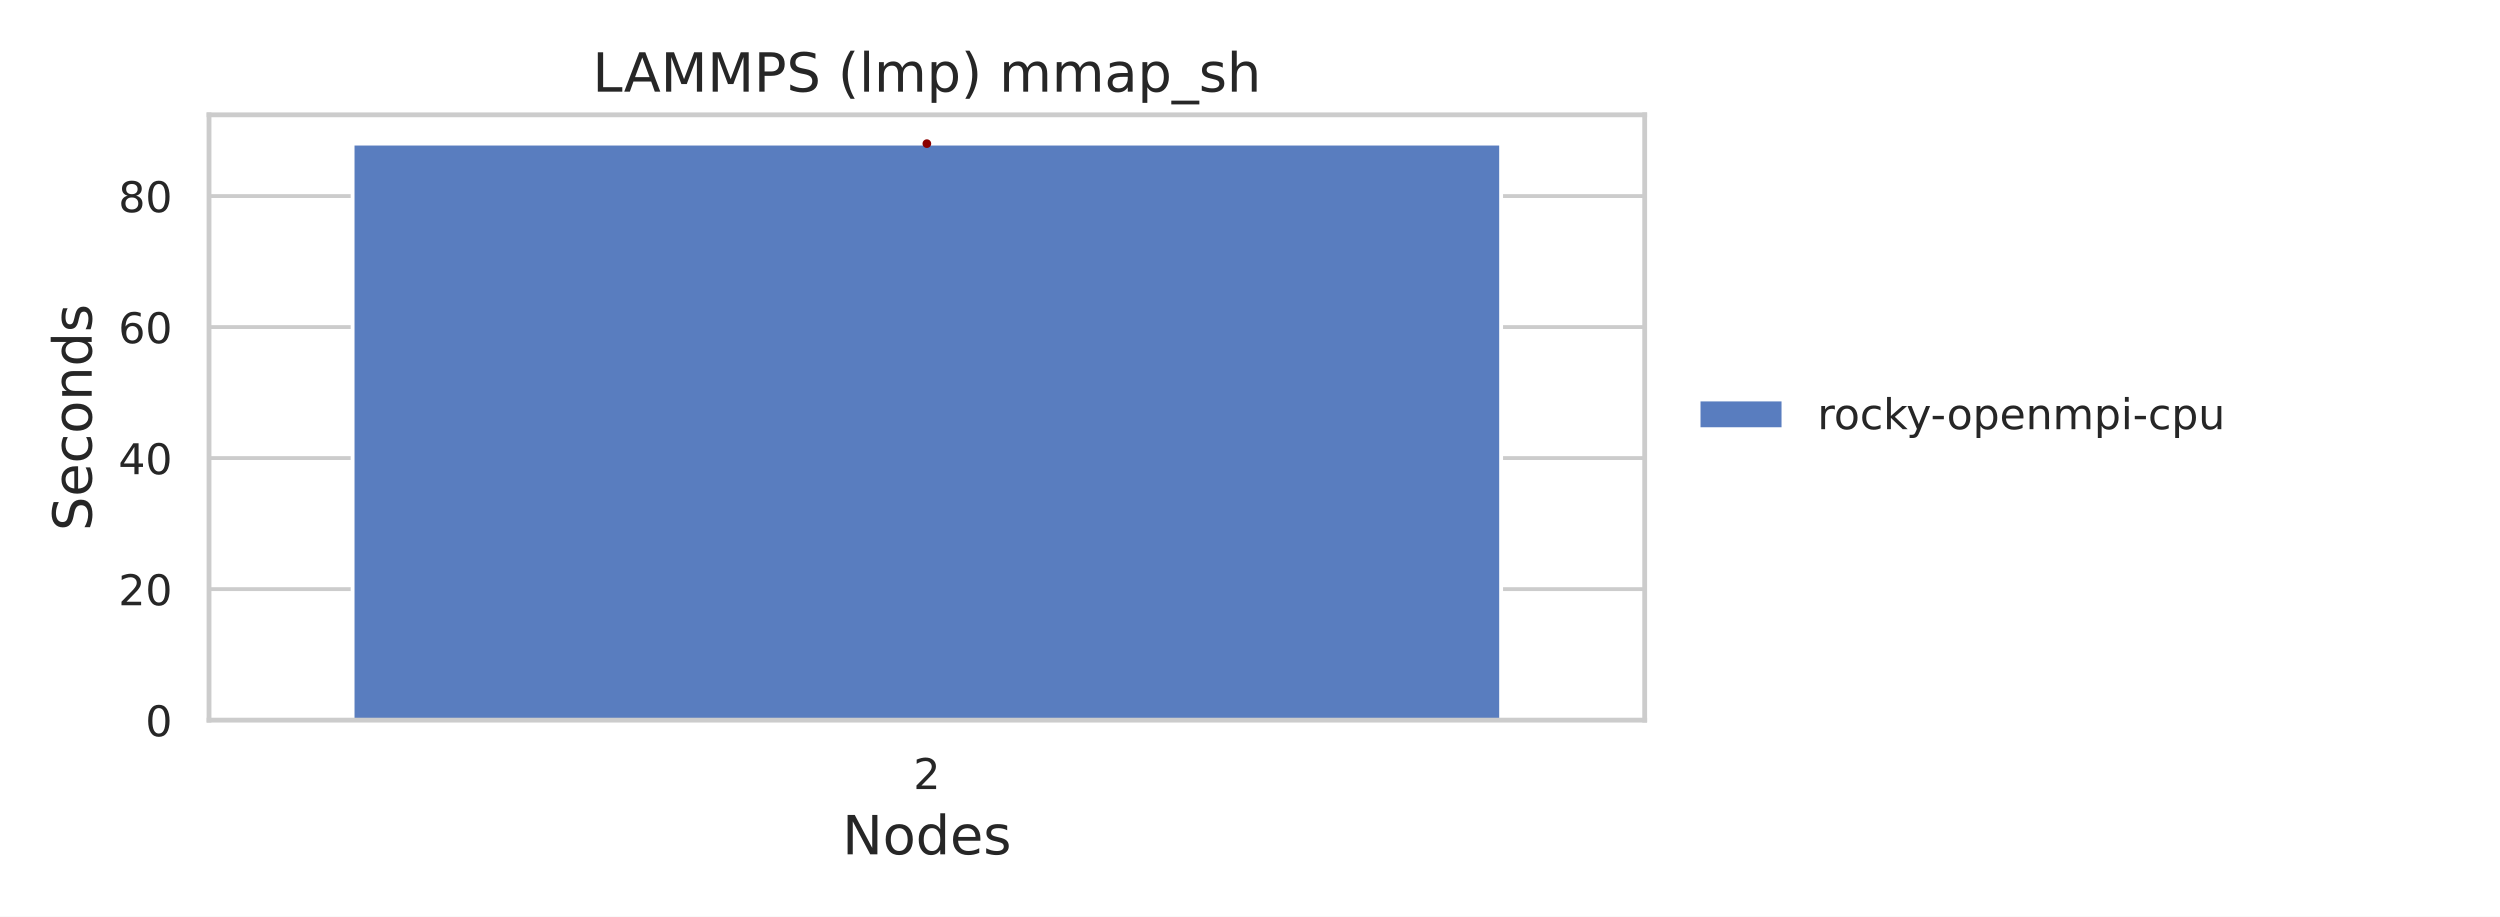
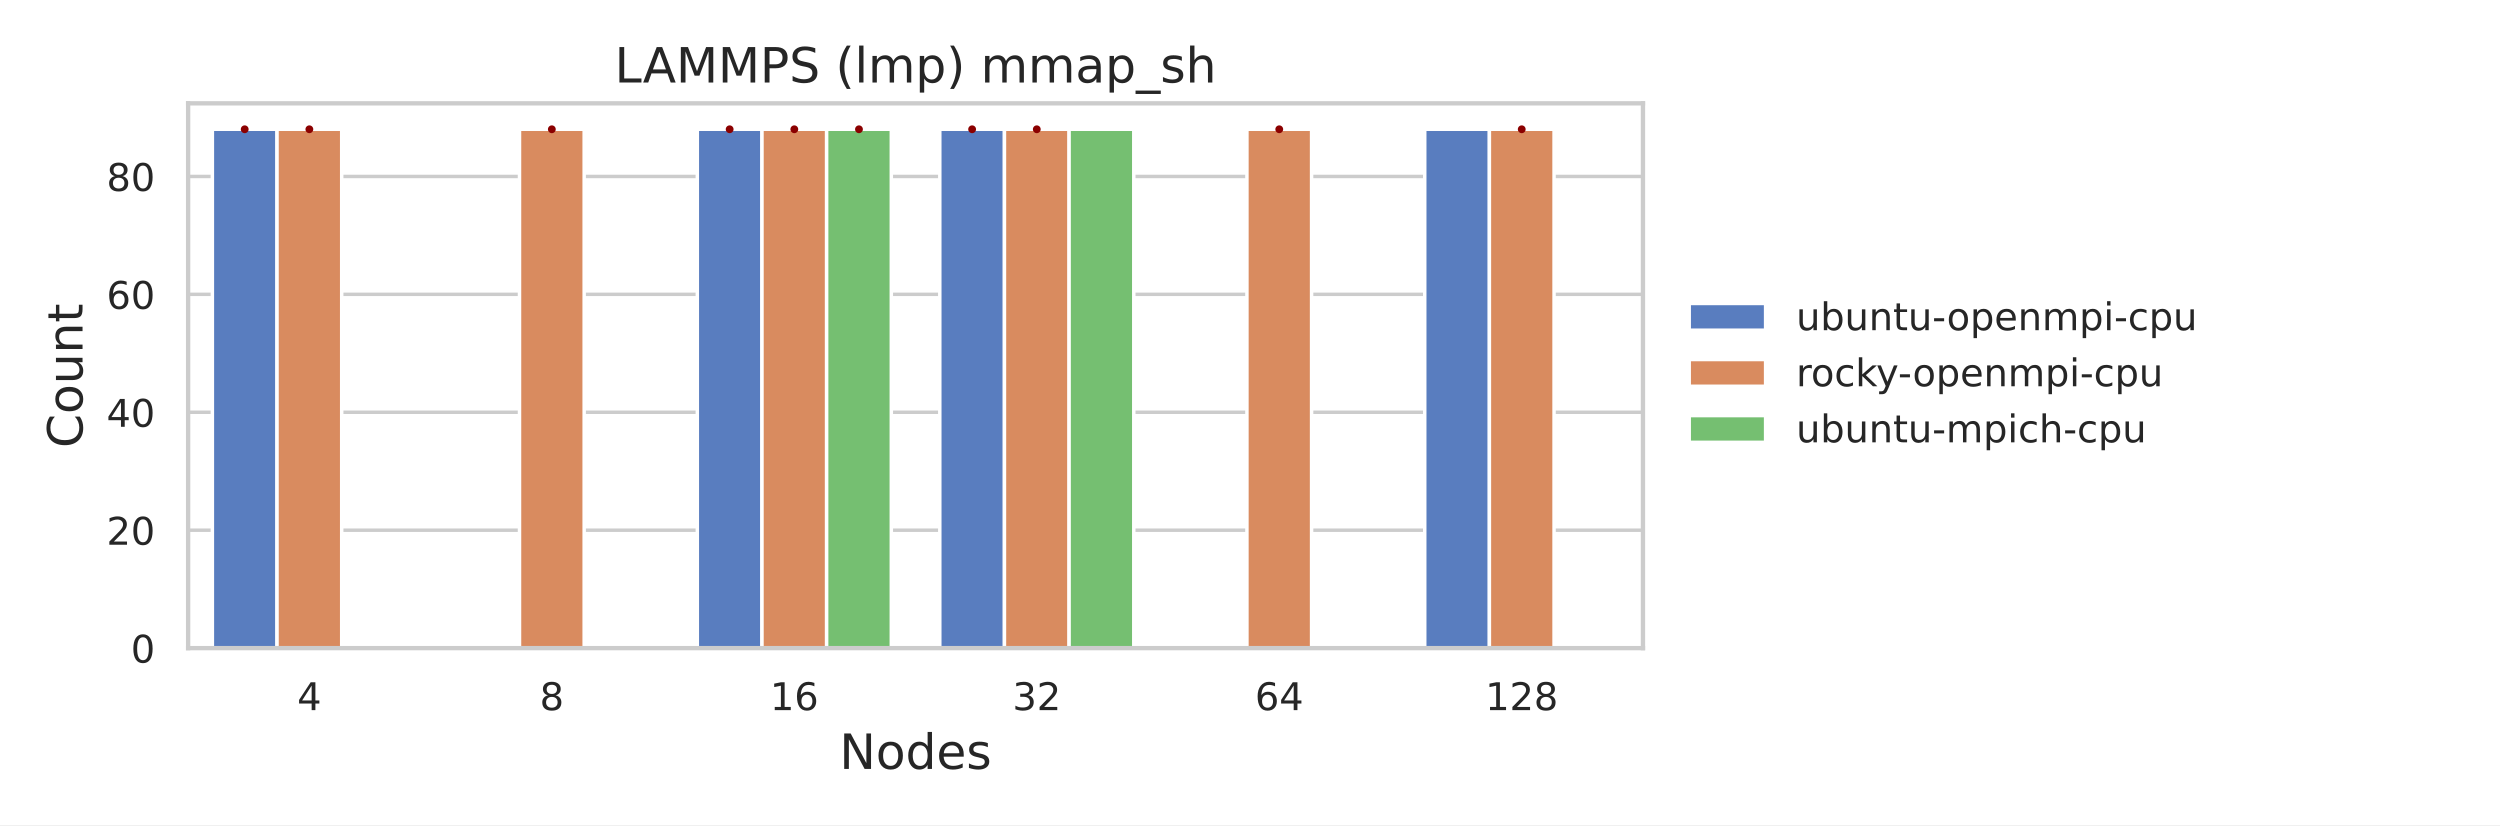
- <svg xmlns="http://www.w3.org/2000/svg" xmlns:xlink="http://www.w3.org/1999/xlink" width="648pt" height="237.6pt" viewBox="0 0 648 237.6" version="1.1">
+ <svg xmlns="http://www.w3.org/2000/svg" xmlns:xlink="http://www.w3.org/1999/xlink" width="720pt" height="237.6pt" viewBox="0 0 720 237.6" version="1.1">
  <defs>
    <style type="text/css">*{stroke-linejoin: round; stroke-linecap: butt}</style>
  </defs>
  <g id="figure_1">
    <g id="patch_1">
-       <path d="M 0 237.6  L 648 237.6  L 648 0  L 0 0  z " style="fill: #ffffff" />
+       <path d="M 0 237.6  L 720 237.6  L 720 0  L 0 0  z " style="fill: #ffffff" />
    </g>
    <g id="axes_1">
      <g id="patch_2">
-         <path d="M 54.18 186.66  L 426.301 186.66  L 426.301 29.76  L 54.18 29.76  z " style="fill: #ffffff" />
+         <path d="M 54.18 186.66  L 473.174 186.66  L 473.174 29.76  L 54.18 29.76  z " style="fill: #ffffff" />
      </g>
      <g id="matplotlib.axis_1">
        <g id="xtick_1">
          <g id="text_1">
-             <g style="fill: #262626" transform="translate(236.7412 204.5183) scale(0.11 -0.11)">
-               <defs>
+             <g style="fill: #262626" transform="translate(85.59679 204.5183) scale(0.11 -0.11)">
+               <defs>
+                 <path id="DejaVuSans-34" d="M 2419 4116  L 825 1625  L 2419 1625  L 2419 4116  z M 2253 4666  L 3047 4666  L 3047 1625  L 3713 1625  L 3713 1100  L 3047 1100  L 3047 0  L 2419 0  L 2419 1100  L 313 1100  L 313 1709  L 2253 4666  z " transform="scale(0.015625)" />
+               </defs>
+               <use xlink:href="#DejaVuSans-34" />
+             </g>
+           </g>
+         </g>
+         <g id="xtick_2">
+           <g id="text_2">
+             <g style="fill: #262626" transform="translate(155.4291 204.5183) scale(0.11 -0.11)">
+               <defs>
+                 <path id="DejaVuSans-38" d="M 2034 2216  Q 1584 2216 1326 1975  Q 1069 1734 1069 1313  Q 1069 891 1326 650  Q 1584 409 2034 409  Q 2484 409 2743 651  Q 3003 894 3003 1313  Q 3003 1734 2745 1975  Q 2488 2216 2034 2216  z M 1403 2484  Q 997 2584 770 2862  Q 544 3141 544 3541  Q 544 4100 942 4425  Q 1341 4750 2034 4750  Q 2731 4750 3128 4425  Q 3525 4100 3525 3541  Q 3525 3141 3298 2862  Q 3072 2584 2669 2484  Q 3125 2378 3379 2068  Q 3634 1759 3634 1313  Q 3634 634 3220 271  Q 2806 -91 2034 -91  Q 1263 -91 848 271  Q 434 634 434 1313  Q 434 1759 690 2068  Q 947 2378 1403 2484  z M 1172 3481  Q 1172 3119 1398 2916  Q 1625 2713 2034 2713  Q 2441 2713 2670 2916  Q 2900 3119 2900 3481  Q 2900 3844 2670 4047  Q 2441 4250 2034 4250  Q 1625 4250 1398 4047  Q 1172 3844 1172 3481  z " transform="scale(0.015625)" />
+               </defs>
+               <use xlink:href="#DejaVuSans-38" />
+             </g>
+           </g>
+         </g>
+         <g id="xtick_3">
+           <g id="text_3">
+             <g style="fill: #262626" transform="translate(221.7621 204.5183) scale(0.11 -0.11)">
+               <defs>
+                 <path id="DejaVuSans-31" d="M 794 531  L 1825 531  L 1825 4091  L 703 3866  L 703 4441  L 1819 4666  L 2450 4666  L 2450 531  L 3481 531  L 3481 0  L 794 0  L 794 531  z " transform="scale(0.015625)" />
+                 <path id="DejaVuSans-36" d="M 2113 2584  Q 1688 2584 1439 2293  Q 1191 2003 1191 1497  Q 1191 994 1439 701  Q 1688 409 2113 409  Q 2538 409 2786 701  Q 3034 994 3034 1497  Q 3034 2003 2786 2293  Q 2538 2584 2113 2584  z M 3366 4563  L 3366 3988  Q 3128 4100 2886 4159  Q 2644 4219 2406 4219  Q 1781 4219 1451 3797  Q 1122 3375 1075 2522  Q 1259 2794 1537 2939  Q 1816 3084 2150 3084  Q 2853 3084 3261 2657  Q 3669 2231 3669 1497  Q 3669 778 3244 343  Q 2819 -91 2113 -91  Q 1303 -91 875 529  Q 447 1150 447 2328  Q 447 3434 972 4092  Q 1497 4750 2381 4750  Q 2619 4750 2861 4703  Q 3103 4656 3366 4563  z " transform="scale(0.015625)" />
+               </defs>
+               <use xlink:href="#DejaVuSans-31" />
+               <use xlink:href="#DejaVuSans-36" x="63.623" />
+             </g>
+           </g>
+         </g>
+         <g id="xtick_4">
+           <g id="text_4">
+             <g style="fill: #262626" transform="translate(291.5944 204.5183) scale(0.11 -0.11)">
+               <defs>
+                 <path id="DejaVuSans-33" d="M 2597 2516  Q 3050 2419 3304 2112  Q 3559 1806 3559 1356  Q 3559 666 3084 287  Q 2609 -91 1734 -91  Q 1441 -91 1130 -33  Q 819 25 488 141  L 488 750  Q 750 597 1062 519  Q 1375 441 1716 441  Q 2309 441 2620 675  Q 2931 909 2931 1356  Q 2931 1769 2642 2001  Q 2353 2234 1838 2234  L 1294 2234  L 1294 2753  L 1863 2753  Q 2328 2753 2575 2939  Q 2822 3125 2822 3475  Q 2822 3834 2567 4026  Q 2313 4219 1838 4219  Q 1578 4219 1281 4162  Q 984 4106 628 3988  L 628 4550  Q 988 4650 1302 4700  Q 1616 4750 1894 4750  Q 2613 4750 3031 4423  Q 3450 4097 3450 3541  Q 3450 3153 3228 2886  Q 3006 2619 2597 2516  z " transform="scale(0.015625)" />
                <path id="DejaVuSans-32" d="M 1228 531  L 3431 531  L 3431 0  L 469 0  L 469 531  Q 828 903 1448 1529  Q 2069 2156 2228 2338  Q 2531 2678 2651 2914  Q 2772 3150 2772 3378  Q 2772 3750 2511 3984  Q 2250 4219 1831 4219  Q 1534 4219 1204 4116  Q 875 4013 500 3803  L 500 4441  Q 881 4594 1212 4672  Q 1544 4750 1819 4750  Q 2544 4750 2975 4387  Q 3406 4025 3406 3419  Q 3406 3131 3298 2873  Q 3191 2616 2906 2266  Q 2828 2175 2409 1742  Q 1991 1309 1228 531  z " transform="scale(0.015625)" />
              </defs>
-               <use xlink:href="#DejaVuSans-32" />
-             </g>
-           </g>
-         </g>
-         <g id="text_2">
-           <g style="fill: #262626" transform="translate(218.3229 221.4437) scale(0.14 -0.14)">
+               <use xlink:href="#DejaVuSans-33" />
+               <use xlink:href="#DejaVuSans-32" x="63.623" />
+             </g>
+           </g>
+         </g>
+         <g id="xtick_5">
+           <g id="text_5">
+             <g style="fill: #262626" transform="translate(361.4267 204.5183) scale(0.11 -0.11)">
+               <use xlink:href="#DejaVuSans-36" />
+               <use xlink:href="#DejaVuSans-34" x="63.623" />
+             </g>
+           </g>
+         </g>
+         <g id="xtick_6">
+           <g id="text_6">
+             <g style="fill: #262626" transform="translate(427.7597 204.5183) scale(0.11 -0.11)">
+               <use xlink:href="#DejaVuSans-31" />
+               <use xlink:href="#DejaVuSans-32" x="63.623" />
+               <use xlink:href="#DejaVuSans-38" x="127.246" />
+             </g>
+           </g>
+         </g>
+         <g id="text_7">
+           <g style="fill: #262626" transform="translate(241.7593 221.4437) scale(0.14 -0.14)">
            <defs>
              <path id="DejaVuSans-4e" d="M 628 4666  L 1478 4666  L 3547 763  L 3547 4666  L 4159 4666  L 4159 0  L 3309 0  L 1241 3903  L 1241 0  L 628 0  L 628 4666  z " transform="scale(0.015625)" />
              <path id="DejaVuSans-6f" d="M 1959 3097  Q 1497 3097 1228 2736  Q 959 2375 959 1747  Q 959 1119 1226 758  Q 1494 397 1959 397  Q 2419 397 2687 759  Q 2956 1122 2956 1747  Q 2956 2369 2687 2733  Q 2419 3097 1959 3097  z M 1959 3584  Q 2709 3584 3137 3096  Q 3566 2609 3566 1747  Q 3566 888 3137 398  Q 2709 -91 1959 -91  Q 1206 -91 779 398  Q 353 888 353 1747  Q 353 2609 779 3096  Q 1206 3584 1959 3584  z " transform="scale(0.015625)" />
              <path id="DejaVuSans-64" d="M 2906 2969  L 2906 4863  L 3481 4863  L 3481 0  L 2906 0  L 2906 525  Q 2725 213 2448 61  Q 2172 -91 1784 -91  Q 1150 -91 751 415  Q 353 922 353 1747  Q 353 2572 751 3078  Q 1150 3584 1784 3584  Q 2172 3584 2448 3432  Q 2725 3281 2906 2969  z M 947 1747  Q 947 1113 1208 752  Q 1469 391 1925 391  Q 2381 391 2643 752  Q 2906 1113 2906 1747  Q 2906 2381 2643 2742  Q 2381 3103 1925 3103  Q 1469 3103 1208 2742  Q 947 2381 947 1747  z " transform="scale(0.015625)" />
              <path id="DejaVuSans-65" d="M 3597 1894  L 3597 1613  L 953 1613  Q 991 1019 1311 708  Q 1631 397 2203 397  Q 2534 397 2845 478  Q 3156 559 3463 722  L 3463 178  Q 3153 47 2828 -22  Q 2503 -91 2169 -91  Q 1331 -91 842 396  Q 353 884 353 1716  Q 353 2575 817 3079  Q 1281 3584 2069 3584  Q 2775 3584 3186 3129  Q 3597 2675 3597 1894  z M 3022 2063  Q 3016 2534 2758 2815  Q 2500 3097 2075 3097  Q 1594 3097 1305 2825  Q 1016 2553 972 2059  L 3022 2063  z " transform="scale(0.015625)" />
              <path id="DejaVuSans-73" d="M 2834 3397  L 2834 2853  Q 2591 2978 2328 3040  Q 2066 3103 1784 3103  Q 1356 3103 1142 2972  Q 928 2841 928 2578  Q 928 2378 1081 2264  Q 1234 2150 1697 2047  L 1894 2003  Q 2506 1872 2764 1633  Q 3022 1394 3022 966  Q 3022 478 2636 193  Q 2250 -91 1575 -91  Q 1294 -91 989 -36  Q 684 19 347 128  L 347 722  Q 666 556 975 473  Q 1284 391 1588 391  Q 1994 391 2212 530  Q 2431 669 2431 922  Q 2431 1156 2273 1281  Q 2116 1406 1581 1522  L 1381 1569  Q 847 1681 609 1914  Q 372 2147 372 2553  Q 372 3047 722 3315  Q 1072 3584 1716 3584  Q 2034 3584 2315 3537  Q 2597 3491 2834 3397  z " transform="scale(0.015625)" />
            </defs>
            <use xlink:href="#DejaVuSans-4e" />
            <use xlink:href="#DejaVuSans-6f" x="74.805" />
            <use xlink:href="#DejaVuSans-64" x="135.986" />
            <use xlink:href="#DejaVuSans-65" x="199.463" />
            <use xlink:href="#DejaVuSans-73" x="260.986" />
          </g>
        </g>
      </g>
      <g id="matplotlib.axis_2">
        <g id="ytick_1">
          <g id="line2d_1">
-             <path d="M 54.18 186.66  L 426.301 186.66  " clip-path="url(#pad674ad5f9)" style="fill: none; stroke: #cccccc; stroke-linecap: round" />
-           </g>
-           <g id="text_3">
+             <path d="M 54.18 186.66  L 473.174 186.66  " clip-path="url(#p8dfcb5bd4a)" style="fill: none; stroke: #cccccc; stroke-linecap: round" />
+           </g>
+           <g id="text_8">
            <g style="fill: #262626" transform="translate(37.68125 190.8391) scale(0.11 -0.11)">
              <defs>
                <path id="DejaVuSans-30" d="M 2034 4250  Q 1547 4250 1301 3770  Q 1056 3291 1056 2328  Q 1056 1369 1301 889  Q 1547 409 2034 409  Q 2525 409 2770 889  Q 3016 1369 3016 2328  Q 3016 3291 2770 3770  Q 2525 4250 2034 4250  z M 2034 4750  Q 2819 4750 3233 4129  Q 3647 3509 3647 2328  Q 3647 1150 3233 529  Q 2819 -91 2034 -91  Q 1250 -91 836 529  Q 422 1150 422 2328  Q 422 3509 836 4129  Q 1250 4750 2034 4750  z " transform="scale(0.015625)" />
              </defs>
              <use xlink:href="#DejaVuSans-30" />
            </g>
          </g>
        </g>
        <g id="ytick_2">
          <g id="line2d_2">
-             <path d="M 54.18 152.699  L 426.301 152.699  " clip-path="url(#pad674ad5f9)" style="fill: none; stroke: #cccccc; stroke-linecap: round" />
-           </g>
-           <g id="text_4">
+             <path d="M 54.18 152.699  L 473.174 152.699  " clip-path="url(#p8dfcb5bd4a)" style="fill: none; stroke: #cccccc; stroke-linecap: round" />
+           </g>
+           <g id="text_9">
            <g style="fill: #262626" transform="translate(30.6825 156.8781) scale(0.11 -0.11)">
              <use xlink:href="#DejaVuSans-32" />
              <use xlink:href="#DejaVuSans-30" x="63.623" />
            </g>
          </g>
        </g>
        <g id="ytick_3">
          <g id="line2d_3">
-             <path d="M 54.18 118.738  L 426.301 118.738  " clip-path="url(#pad674ad5f9)" style="fill: none; stroke: #cccccc; stroke-linecap: round" />
-           </g>
-           <g id="text_5">
+             <path d="M 54.18 118.738  L 473.174 118.738  " clip-path="url(#p8dfcb5bd4a)" style="fill: none; stroke: #cccccc; stroke-linecap: round" />
+           </g>
+           <g id="text_10">
            <g style="fill: #262626" transform="translate(30.6825 122.9171) scale(0.11 -0.11)">
-               <defs>
-                 <path id="DejaVuSans-34" d="M 2419 4116  L 825 1625  L 2419 1625  L 2419 4116  z M 2253 4666  L 3047 4666  L 3047 1625  L 3713 1625  L 3713 1100  L 3047 1100  L 3047 0  L 2419 0  L 2419 1100  L 313 1100  L 313 1709  L 2253 4666  z " transform="scale(0.015625)" />
-               </defs>
              <use xlink:href="#DejaVuSans-34" />
              <use xlink:href="#DejaVuSans-30" x="63.623" />
            </g>
          </g>
        </g>
        <g id="ytick_4">
          <g id="line2d_4">
-             <path d="M 54.18 84.777  L 426.301 84.777  " clip-path="url(#pad674ad5f9)" style="fill: none; stroke: #cccccc; stroke-linecap: round" />
-           </g>
-           <g id="text_6">
+             <path d="M 54.18 84.777  L 473.174 84.777  " clip-path="url(#p8dfcb5bd4a)" style="fill: none; stroke: #cccccc; stroke-linecap: round" />
+           </g>
+           <g id="text_11">
            <g style="fill: #262626" transform="translate(30.6825 88.95602) scale(0.11 -0.11)">
-               <defs>
-                 <path id="DejaVuSans-36" d="M 2113 2584  Q 1688 2584 1439 2293  Q 1191 2003 1191 1497  Q 1191 994 1439 701  Q 1688 409 2113 409  Q 2538 409 2786 701  Q 3034 994 3034 1497  Q 3034 2003 2786 2293  Q 2538 2584 2113 2584  z M 3366 4563  L 3366 3988  Q 3128 4100 2886 4159  Q 2644 4219 2406 4219  Q 1781 4219 1451 3797  Q 1122 3375 1075 2522  Q 1259 2794 1537 2939  Q 1816 3084 2150 3084  Q 2853 3084 3261 2657  Q 3669 2231 3669 1497  Q 3669 778 3244 343  Q 2819 -91 2113 -91  Q 1303 -91 875 529  Q 447 1150 447 2328  Q 447 3434 972 4092  Q 1497 4750 2381 4750  Q 2619 4750 2861 4703  Q 3103 4656 3366 4563  z " transform="scale(0.015625)" />
-               </defs>
              <use xlink:href="#DejaVuSans-36" />
              <use xlink:href="#DejaVuSans-30" x="63.623" />
            </g>
          </g>
        </g>
        <g id="ytick_5">
          <g id="line2d_5">
-             <path d="M 54.18 50.816  L 426.301 50.816  " clip-path="url(#pad674ad5f9)" style="fill: none; stroke: #cccccc; stroke-linecap: round" />
-           </g>
-           <g id="text_7">
+             <path d="M 54.18 50.816  L 473.174 50.816  " clip-path="url(#p8dfcb5bd4a)" style="fill: none; stroke: #cccccc; stroke-linecap: round" />
+           </g>
+           <g id="text_12">
            <g style="fill: #262626" transform="translate(30.6825 54.99498) scale(0.11 -0.11)">
-               <defs>
-                 <path id="DejaVuSans-38" d="M 2034 2216  Q 1584 2216 1326 1975  Q 1069 1734 1069 1313  Q 1069 891 1326 650  Q 1584 409 2034 409  Q 2484 409 2743 651  Q 3003 894 3003 1313  Q 3003 1734 2745 1975  Q 2488 2216 2034 2216  z M 1403 2484  Q 997 2584 770 2862  Q 544 3141 544 3541  Q 544 4100 942 4425  Q 1341 4750 2034 4750  Q 2731 4750 3128 4425  Q 3525 4100 3525 3541  Q 3525 3141 3298 2862  Q 3072 2584 2669 2484  Q 3125 2378 3379 2068  Q 3634 1759 3634 1313  Q 3634 634 3220 271  Q 2806 -91 2034 -91  Q 1263 -91 848 271  Q 434 634 434 1313  Q 434 1759 690 2068  Q 947 2378 1403 2484  z M 1172 3481  Q 1172 3119 1398 2916  Q 1625 2713 2034 2713  Q 2441 2713 2670 2916  Q 2900 3119 2900 3481  Q 2900 3844 2670 4047  Q 2441 4250 2034 4250  Q 1625 4250 1398 4047  Q 1172 3844 1172 3481  z " transform="scale(0.015625)" />
-               </defs>
              <use xlink:href="#DejaVuSans-38" />
              <use xlink:href="#DejaVuSans-30" x="63.623" />
            </g>
          </g>
        </g>
-         <g id="text_8">
-           <g style="fill: #262626" transform="translate(23.77094 137.6198) rotate(-90) scale(0.14 -0.14)">
+         <g id="text_13">
+           <g style="fill: #262626" transform="translate(23.77094 128.9978) rotate(-90) scale(0.14 -0.14)">
            <defs>
-               <path id="DejaVuSans-53" d="M 3425 4513  L 3425 3897  Q 3066 4069 2747 4153  Q 2428 4238 2131 4238  Q 1616 4238 1336 4038  Q 1056 3838 1056 3469  Q 1056 3159 1242 3001  Q 1428 2844 1947 2747  L 2328 2669  Q 3034 2534 3370 2195  Q 3706 1856 3706 1288  Q 3706 609 3251 259  Q 2797 -91 1919 -91  Q 1588 -91 1214 -16  Q 841 59 441 206  L 441 856  Q 825 641 1194 531  Q 1563 422 1919 422  Q 2459 422 2753 634  Q 3047 847 3047 1241  Q 3047 1584 2836 1778  Q 2625 1972 2144 2069  L 1759 2144  Q 1053 2284 737 2584  Q 422 2884 422 3419  Q 422 4038 858 4394  Q 1294 4750 2059 4750  Q 2388 4750 2728 4690  Q 3069 4631 3425 4513  z " transform="scale(0.015625)" />
-               <path id="DejaVuSans-63" d="M 3122 3366  L 3122 2828  Q 2878 2963 2633 3030  Q 2388 3097 2138 3097  Q 1578 3097 1268 2742  Q 959 2388 959 1747  Q 959 1106 1268 751  Q 1578 397 2138 397  Q 2388 397 2633 464  Q 2878 531 3122 666  L 3122 134  Q 2881 22 2623 -34  Q 2366 -91 2075 -91  Q 1284 -91 818 406  Q 353 903 353 1747  Q 353 2603 823 3093  Q 1294 3584 2113 3584  Q 2378 3584 2631 3529  Q 2884 3475 3122 3366  z " transform="scale(0.015625)" />
+               <path id="DejaVuSans-43" d="M 4122 4306  L 4122 3641  Q 3803 3938 3442 4084  Q 3081 4231 2675 4231  Q 1875 4231 1450 3742  Q 1025 3253 1025 2328  Q 1025 1406 1450 917  Q 1875 428 2675 428  Q 3081 428 3442 575  Q 3803 722 4122 1019  L 4122 359  Q 3791 134 3420 21  Q 3050 -91 2638 -91  Q 1578 -91 968 557  Q 359 1206 359 2328  Q 359 3453 968 4101  Q 1578 4750 2638 4750  Q 3056 4750 3426 4639  Q 3797 4528 4122 4306  z " transform="scale(0.015625)" />
+               <path id="DejaVuSans-75" d="M 544 1381  L 544 3500  L 1119 3500  L 1119 1403  Q 1119 906 1312 657  Q 1506 409 1894 409  Q 2359 409 2629 706  Q 2900 1003 2900 1516  L 2900 3500  L 3475 3500  L 3475 0  L 2900 0  L 2900 538  Q 2691 219 2414 64  Q 2138 -91 1772 -91  Q 1169 -91 856 284  Q 544 659 544 1381  z M 1991 3584  L 1991 3584  z " transform="scale(0.015625)" />
              <path id="DejaVuSans-6e" d="M 3513 2113  L 3513 0  L 2938 0  L 2938 2094  Q 2938 2591 2744 2837  Q 2550 3084 2163 3084  Q 1697 3084 1428 2787  Q 1159 2491 1159 1978  L 1159 0  L 581 0  L 581 3500  L 1159 3500  L 1159 2956  Q 1366 3272 1645 3428  Q 1925 3584 2291 3584  Q 2894 3584 3203 3211  Q 3513 2838 3513 2113  z " transform="scale(0.015625)" />
+               <path id="DejaVuSans-74" d="M 1172 4494  L 1172 3500  L 2356 3500  L 2356 3053  L 1172 3053  L 1172 1153  Q 1172 725 1289 603  Q 1406 481 1766 481  L 2356 481  L 2356 0  L 1766 0  Q 1100 0 847 248  Q 594 497 594 1153  L 594 3053  L 172 3053  L 172 3500  L 594 3500  L 594 4494  L 1172 4494  z " transform="scale(0.015625)" />
            </defs>
-             <use xlink:href="#DejaVuSans-53" />
-             <use xlink:href="#DejaVuSans-65" x="63.477" />
-             <use xlink:href="#DejaVuSans-63" x="125" />
-             <use xlink:href="#DejaVuSans-6f" x="179.98" />
-             <use xlink:href="#DejaVuSans-6e" x="241.162" />
-             <use xlink:href="#DejaVuSans-64" x="304.541" />
-             <use xlink:href="#DejaVuSans-73" x="368.018" />
+             <use xlink:href="#DejaVuSans-43" />
+             <use xlink:href="#DejaVuSans-6f" x="69.824" />
+             <use xlink:href="#DejaVuSans-75" x="131.006" />
+             <use xlink:href="#DejaVuSans-6e" x="194.385" />
+             <use xlink:href="#DejaVuSans-74" x="257.764" />
          </g>
        </g>
      </g>
      <g id="patch_3">
-         <path d="M 91.392 186.66  L 389.089 186.66  L 389.089 37.231  L 91.392 37.231  z " clip-path="url(#pad674ad5f9)" style="fill: #597dbf; stroke: #ffffff; stroke-linejoin: miter" />
+         <path d="M 61.163 186.66  L 79.785 186.66  L 79.785 37.231  L 61.163 37.231  z " clip-path="url(#p8dfcb5bd4a)" style="fill: #597dbf; stroke: #ffffff; stroke-linejoin: miter" />
      </g>
      <g id="patch_4">
-         <path d="M 240.241 186.66  L 240.241 186.66  L 240.241 186.66  L 240.241 186.66  z " clip-path="url(#pad674ad5f9)" style="fill: #597dbf; stroke: #ffffff; stroke-linejoin: miter" />
+         <path d="M 200.828 186.66  L 219.45 186.66  L 219.45 37.231  L 200.828 37.231  z " clip-path="url(#p8dfcb5bd4a)" style="fill: #597dbf; stroke: #ffffff; stroke-linejoin: miter" />
+       </g>
+       <g id="patch_5">
+         <path d="M 270.66 186.66  L 289.282 186.66  L 289.282 37.231  L 270.66 37.231  z " clip-path="url(#p8dfcb5bd4a)" style="fill: #597dbf; stroke: #ffffff; stroke-linejoin: miter" />
+       </g>
+       <g id="patch_6">
+         <path d="M 410.325 186.66  L 428.947 186.66  L 428.947 37.231  L 410.325 37.231  z " clip-path="url(#p8dfcb5bd4a)" style="fill: #597dbf; stroke: #ffffff; stroke-linejoin: miter" />
+       </g>
+       <g id="patch_7">
+         <path d="M 79.785 186.66  L 98.407 186.66  L 98.407 37.231  L 79.785 37.231  z " clip-path="url(#p8dfcb5bd4a)" style="fill: #d98b5f; stroke: #ffffff; stroke-linejoin: miter" />
+       </g>
+       <g id="patch_8">
+         <path d="M 149.618 186.66  L 168.239 186.66  L 168.239 37.231  L 149.618 37.231  z " clip-path="url(#p8dfcb5bd4a)" style="fill: #d98b5f; stroke: #ffffff; stroke-linejoin: miter" />
+       </g>
+       <g id="patch_9">
+         <path d="M 219.45 186.66  L 238.072 186.66  L 238.072 37.231  L 219.45 37.231  z " clip-path="url(#p8dfcb5bd4a)" style="fill: #d98b5f; stroke: #ffffff; stroke-linejoin: miter" />
+       </g>
+       <g id="patch_10">
+         <path d="M 289.282 186.66  L 307.904 186.66  L 307.904 37.231  L 289.282 37.231  z " clip-path="url(#p8dfcb5bd4a)" style="fill: #d98b5f; stroke: #ffffff; stroke-linejoin: miter" />
+       </g>
+       <g id="patch_11">
+         <path d="M 359.114 186.66  L 377.736 186.66  L 377.736 37.231  L 359.114 37.231  z " clip-path="url(#p8dfcb5bd4a)" style="fill: #d98b5f; stroke: #ffffff; stroke-linejoin: miter" />
+       </g>
+       <g id="patch_12">
+         <path d="M 428.947 186.66  L 447.569 186.66  L 447.569 37.231  L 428.947 37.231  z " clip-path="url(#p8dfcb5bd4a)" style="fill: #d98b5f; stroke: #ffffff; stroke-linejoin: miter" />
+       </g>
+       <g id="patch_13">
+         <path d="M 238.072 186.66  L 256.694 186.66  L 256.694 37.231  L 238.072 37.231  z " clip-path="url(#p8dfcb5bd4a)" style="fill: #75bf71; stroke: #ffffff; stroke-linejoin: miter" />
+       </g>
+       <g id="patch_14">
+         <path d="M 307.904 186.66  L 326.526 186.66  L 326.526 37.231  L 307.904 37.231  z " clip-path="url(#p8dfcb5bd4a)" style="fill: #75bf71; stroke: #ffffff; stroke-linejoin: miter" />
+       </g>
+       <g id="patch_15">
+         <path d="M 89.096 186.66  L 89.096 186.66  L 89.096 186.66  L 89.096 186.66  z " clip-path="url(#p8dfcb5bd4a)" style="fill: #597dbf; stroke: #ffffff; stroke-linejoin: miter" />
+       </g>
+       <g id="patch_16">
+         <path d="M 89.096 186.66  L 89.096 186.66  L 89.096 186.66  L 89.096 186.66  z " clip-path="url(#p8dfcb5bd4a)" style="fill: #d98b5f; stroke: #ffffff; stroke-linejoin: miter" />
+       </g>
+       <g id="patch_17">
+         <path d="M 89.096 186.66  L 89.096 186.66  L 89.096 186.66  L 89.096 186.66  z " clip-path="url(#p8dfcb5bd4a)" style="fill: #75bf71; stroke: #ffffff; stroke-linejoin: miter" />
      </g>
      <g id="line2d_6">
-         <path d="M 240.241 37.231  L 240.241 37.231  " clip-path="url(#pad674ad5f9)" style="fill: none; stroke: #8b0000; stroke-width: 2.25; stroke-linecap: round" />
-       </g>
-       <g id="patch_5">
+         <path d="M 70.474 37.231  L 70.474 37.231  " clip-path="url(#p8dfcb5bd4a)" style="fill: none; stroke: #8b0000; stroke-width: 2.25; stroke-linecap: round" />
+       </g>
+       <g id="line2d_7">
+         <path d="M 210.139 37.231  L 210.139 37.231  " clip-path="url(#p8dfcb5bd4a)" style="fill: none; stroke: #8b0000; stroke-width: 2.25; stroke-linecap: round" />
+       </g>
+       <g id="line2d_8">
+         <path d="M 279.971 37.231  L 279.971 37.231  " clip-path="url(#p8dfcb5bd4a)" style="fill: none; stroke: #8b0000; stroke-width: 2.25; stroke-linecap: round" />
+       </g>
+       <g id="line2d_9">
+         <path clip-path="url(#p8dfcb5bd4a)" style="fill: none; stroke: #8b0000; stroke-width: 2.25; stroke-linecap: round" />
+       </g>
+       <g id="line2d_10">
+         <path d="M 89.096 37.231  L 89.096 37.231  " clip-path="url(#p8dfcb5bd4a)" style="fill: none; stroke: #8b0000; stroke-width: 2.25; stroke-linecap: round" />
+       </g>
+       <g id="line2d_11">
+         <path d="M 158.928 37.231  L 158.928 37.231  " clip-path="url(#p8dfcb5bd4a)" style="fill: none; stroke: #8b0000; stroke-width: 2.25; stroke-linecap: round" />
+       </g>
+       <g id="line2d_12">
+         <path d="M 228.761 37.231  L 228.761 37.231  " clip-path="url(#p8dfcb5bd4a)" style="fill: none; stroke: #8b0000; stroke-width: 2.25; stroke-linecap: round" />
+       </g>
+       <g id="line2d_13">
+         <path d="M 298.593 37.231  L 298.593 37.231  " clip-path="url(#p8dfcb5bd4a)" style="fill: none; stroke: #8b0000; stroke-width: 2.25; stroke-linecap: round" />
+       </g>
+       <g id="line2d_14">
+         <path d="M 368.425 37.231  L 368.425 37.231  " clip-path="url(#p8dfcb5bd4a)" style="fill: none; stroke: #8b0000; stroke-width: 2.25; stroke-linecap: round" />
+       </g>
+       <g id="line2d_15">
+         <path d="M 438.258 37.231  L 438.258 37.231  " clip-path="url(#p8dfcb5bd4a)" style="fill: none; stroke: #8b0000; stroke-width: 2.25; stroke-linecap: round" />
+       </g>
+       <g id="line2d_16">
+         <path d="M 247.383 37.231  L 247.383 37.231  " clip-path="url(#p8dfcb5bd4a)" style="fill: none; stroke: #8b0000; stroke-width: 2.25; stroke-linecap: round" />
+       </g>
+       <g id="line2d_17">
+         <path clip-path="url(#p8dfcb5bd4a)" style="fill: none; stroke: #8b0000; stroke-width: 2.25; stroke-linecap: round" />
+       </g>
+       <g id="patch_18">
        <path d="M 54.18 186.66  L 54.18 29.76  " style="fill: none; stroke: #cccccc; stroke-width: 1.25; stroke-linejoin: miter; stroke-linecap: square" />
      </g>
-       <g id="patch_6">
-         <path d="M 426.301 186.66  L 426.301 29.76  " style="fill: none; stroke: #cccccc; stroke-width: 1.25; stroke-linejoin: miter; stroke-linecap: square" />
-       </g>
-       <g id="patch_7">
-         <path d="M 54.18 186.66  L 426.301 186.66  " style="fill: none; stroke: #cccccc; stroke-width: 1.25; stroke-linejoin: miter; stroke-linecap: square" />
-       </g>
-       <g id="patch_8">
-         <path d="M 54.18 29.76  L 426.301 29.76  " style="fill: none; stroke: #cccccc; stroke-width: 1.25; stroke-linejoin: miter; stroke-linecap: square" />
-       </g>
-       <g id="text_9">
-         <g style="fill: #262626" transform="translate(153.5784 23.76) scale(0.14 -0.14)">
+       <g id="patch_19">
+         <path d="M 473.174 186.66  L 473.174 29.76  " style="fill: none; stroke: #cccccc; stroke-width: 1.25; stroke-linejoin: miter; stroke-linecap: square" />
+       </g>
+       <g id="patch_20">
+         <path d="M 54.18 186.66  L 473.174 186.66  " style="fill: none; stroke: #cccccc; stroke-width: 1.25; stroke-linejoin: miter; stroke-linecap: square" />
+       </g>
+       <g id="patch_21">
+         <path d="M 54.18 29.76  L 473.174 29.76  " style="fill: none; stroke: #cccccc; stroke-width: 1.25; stroke-linejoin: miter; stroke-linecap: square" />
+       </g>
+       <g id="text_14">
+         <g style="fill: #262626" transform="translate(177.0148 23.76) scale(0.14 -0.14)">
          <defs>
            <path id="DejaVuSans-4c" d="M 628 4666  L 1259 4666  L 1259 531  L 3531 531  L 3531 0  L 628 0  L 628 4666  z " transform="scale(0.015625)" />
            <path id="DejaVuSans-41" d="M 2188 4044  L 1331 1722  L 3047 1722  L 2188 4044  z M 1831 4666  L 2547 4666  L 4325 0  L 3669 0  L 3244 1197  L 1141 1197  L 716 0  L 50 0  L 1831 4666  z " transform="scale(0.015625)" />
            <path id="DejaVuSans-4d" d="M 628 4666  L 1569 4666  L 2759 1491  L 3956 4666  L 4897 4666  L 4897 0  L 4281 0  L 4281 4097  L 3078 897  L 2444 897  L 1241 4097  L 1241 0  L 628 0  L 628 4666  z " transform="scale(0.015625)" />
            <path id="DejaVuSans-50" d="M 1259 4147  L 1259 2394  L 2053 2394  Q 2494 2394 2734 2622  Q 2975 2850 2975 3272  Q 2975 3691 2734 3919  Q 2494 4147 2053 4147  L 1259 4147  z M 628 4666  L 2053 4666  Q 2838 4666 3239 4311  Q 3641 3956 3641 3272  Q 3641 2581 3239 2228  Q 2838 1875 2053 1875  L 1259 1875  L 1259 0  L 628 0  L 628 4666  z " transform="scale(0.015625)" />
+             <path id="DejaVuSans-53" d="M 3425 4513  L 3425 3897  Q 3066 4069 2747 4153  Q 2428 4238 2131 4238  Q 1616 4238 1336 4038  Q 1056 3838 1056 3469  Q 1056 3159 1242 3001  Q 1428 2844 1947 2747  L 2328 2669  Q 3034 2534 3370 2195  Q 3706 1856 3706 1288  Q 3706 609 3251 259  Q 2797 -91 1919 -91  Q 1588 -91 1214 -16  Q 841 59 441 206  L 441 856  Q 825 641 1194 531  Q 1563 422 1919 422  Q 2459 422 2753 634  Q 3047 847 3047 1241  Q 3047 1584 2836 1778  Q 2625 1972 2144 2069  L 1759 2144  Q 1053 2284 737 2584  Q 422 2884 422 3419  Q 422 4038 858 4394  Q 1294 4750 2059 4750  Q 2388 4750 2728 4690  Q 3069 4631 3425 4513  z " transform="scale(0.015625)" />
            <path id="DejaVuSans-20" transform="scale(0.015625)" />
            <path id="DejaVuSans-28" d="M 1984 4856  Q 1566 4138 1362 3434  Q 1159 2731 1159 2009  Q 1159 1288 1364 580  Q 1569 -128 1984 -844  L 1484 -844  Q 1016 -109 783 600  Q 550 1309 550 2009  Q 550 2706 781 3412  Q 1013 4119 1484 4856  L 1984 4856  z " transform="scale(0.015625)" />
            <path id="DejaVuSans-6c" d="M 603 4863  L 1178 4863  L 1178 0  L 603 0  L 603 4863  z " transform="scale(0.015625)" />
            <path id="DejaVuSans-6d" d="M 3328 2828  Q 3544 3216 3844 3400  Q 4144 3584 4550 3584  Q 5097 3584 5394 3201  Q 5691 2819 5691 2113  L 5691 0  L 5113 0  L 5113 2094  Q 5113 2597 4934 2840  Q 4756 3084 4391 3084  Q 3944 3084 3684 2787  Q 3425 2491 3425 1978  L 3425 0  L 2847 0  L 2847 2094  Q 2847 2600 2669 2842  Q 2491 3084 2119 3084  Q 1678 3084 1418 2786  Q 1159 2488 1159 1978  L 1159 0  L 581 0  L 581 3500  L 1159 3500  L 1159 2956  Q 1356 3278 1631 3431  Q 1906 3584 2284 3584  Q 2666 3584 2933 3390  Q 3200 3197 3328 2828  z " transform="scale(0.015625)" />
            <path id="DejaVuSans-70" d="M 1159 525  L 1159 -1331  L 581 -1331  L 581 3500  L 1159 3500  L 1159 2969  Q 1341 3281 1617 3432  Q 1894 3584 2278 3584  Q 2916 3584 3314 3078  Q 3713 2572 3713 1747  Q 3713 922 3314 415  Q 2916 -91 2278 -91  Q 1894 -91 1617 61  Q 1341 213 1159 525  z M 3116 1747  Q 3116 2381 2855 2742  Q 2594 3103 2138 3103  Q 1681 3103 1420 2742  Q 1159 2381 1159 1747  Q 1159 1113 1420 752  Q 1681 391 2138 391  Q 2594 391 2855 752  Q 3116 1113 3116 1747  z " transform="scale(0.015625)" />
            <path id="DejaVuSans-29" d="M 513 4856  L 1013 4856  Q 1481 4119 1714 3412  Q 1947 2706 1947 2009  Q 1947 1309 1714 600  Q 1481 -109 1013 -844  L 513 -844  Q 928 -128 1133 580  Q 1338 1288 1338 2009  Q 1338 2731 1133 3434  Q 928 4138 513 4856  z " transform="scale(0.015625)" />
            <path id="DejaVuSans-61" d="M 2194 1759  Q 1497 1759 1228 1600  Q 959 1441 959 1056  Q 959 750 1161 570  Q 1363 391 1709 391  Q 2188 391 2477 730  Q 2766 1069 2766 1631  L 2766 1759  L 2194 1759  z M 3341 1997  L 3341 0  L 2766 0  L 2766 531  Q 2569 213 2275 61  Q 1981 -91 1556 -91  Q 1019 -91 701 211  Q 384 513 384 1019  Q 384 1609 779 1909  Q 1175 2209 1959 2209  L 2766 2209  L 2766 2266  Q 2766 2663 2505 2880  Q 2244 3097 1772 3097  Q 1472 3097 1187 3025  Q 903 2953 641 2809  L 641 3341  Q 956 3463 1253 3523  Q 1550 3584 1831 3584  Q 2591 3584 2966 3190  Q 3341 2797 3341 1997  z " transform="scale(0.015625)" />
            <path id="DejaVuSans-5f" d="M 3263 -1063  L 3263 -1509  L -63 -1509  L -63 -1063  L 3263 -1063  z " transform="scale(0.015625)" />
            <path id="DejaVuSans-68" d="M 3513 2113  L 3513 0  L 2938 0  L 2938 2094  Q 2938 2591 2744 2837  Q 2550 3084 2163 3084  Q 1697 3084 1428 2787  Q 1159 2491 1159 1978  L 1159 0  L 581 0  L 581 4863  L 1159 4863  L 1159 2956  Q 1366 3272 1645 3428  Q 1925 3584 2291 3584  Q 2894 3584 3203 3211  Q 3513 2838 3513 2113  z " transform="scale(0.015625)" />
          </defs>
          <use xlink:href="#DejaVuSans-4c" />
          <use xlink:href="#DejaVuSans-41" x="57.963" />
          <use xlink:href="#DejaVuSans-4d" x="126.371" />
          <use xlink:href="#DejaVuSans-4d" x="212.65" />
          <use xlink:href="#DejaVuSans-50" x="298.93" />
          <use xlink:href="#DejaVuSans-53" x="359.232" />
          <use xlink:href="#DejaVuSans-20" x="422.709" />
          <use xlink:href="#DejaVuSans-28" x="454.496" />
          <use xlink:href="#DejaVuSans-6c" x="493.51" />
          <use xlink:href="#DejaVuSans-6d" x="521.293" />
          <use xlink:href="#DejaVuSans-70" x="618.705" />
          <use xlink:href="#DejaVuSans-29" x="682.182" />
          <use xlink:href="#DejaVuSans-20" x="721.195" />
          <use xlink:href="#DejaVuSans-6d" x="752.982" />
          <use xlink:href="#DejaVuSans-6d" x="850.395" />
          <use xlink:href="#DejaVuSans-61" x="947.807" />
          <use xlink:href="#DejaVuSans-70" x="1009.086" />
          <use xlink:href="#DejaVuSans-5f" x="1072.562" />
          <use xlink:href="#DejaVuSans-73" x="1122.562" />
          <use xlink:href="#DejaVuSans-68" x="1174.662" />
        </g>
      </g>
    </g>
    <g id="axes_2">
      <g id="legend_1">
-         <g id="patch_9">
-           <path d="M 440.273 111.245  L 462.273 111.245  L 462.273 103.545  L 440.273 103.545  z " style="fill: #597dbf; stroke: #ffffff; stroke-linejoin: miter" />
-         </g>
-         <g id="text_10">
-           <g style="fill: #262626" transform="translate(471.0733 111.2453) scale(0.11 -0.11)">
+         <g id="patch_22">
+           <path d="M 486.493 95.099  L 508.493 95.099  L 508.493 87.399  L 486.493 87.399  z " style="fill: #597dbf; stroke: #ffffff; stroke-linejoin: miter" />
+         </g>
+         <g id="text_15">
+           <g style="fill: #262626" transform="translate(517.2933 95.09937) scale(0.11 -0.11)">
+             <defs>
+               <path id="DejaVuSans-62" d="M 3116 1747  Q 3116 2381 2855 2742  Q 2594 3103 2138 3103  Q 1681 3103 1420 2742  Q 1159 2381 1159 1747  Q 1159 1113 1420 752  Q 1681 391 2138 391  Q 2594 391 2855 752  Q 3116 1113 3116 1747  z M 1159 2969  Q 1341 3281 1617 3432  Q 1894 3584 2278 3584  Q 2916 3584 3314 3078  Q 3713 2572 3713 1747  Q 3713 922 3314 415  Q 2916 -91 2278 -91  Q 1894 -91 1617 61  Q 1341 213 1159 525  L 1159 0  L 581 0  L 581 4863  L 1159 4863  L 1159 2969  z " transform="scale(0.015625)" />
+               <path id="DejaVuSans-2d" d="M 313 2009  L 1997 2009  L 1997 1497  L 313 1497  L 313 2009  z " transform="scale(0.015625)" />
+               <path id="DejaVuSans-69" d="M 603 3500  L 1178 3500  L 1178 0  L 603 0  L 603 3500  z M 603 4863  L 1178 4863  L 1178 4134  L 603 4134  L 603 4863  z " transform="scale(0.015625)" />
+               <path id="DejaVuSans-63" d="M 3122 3366  L 3122 2828  Q 2878 2963 2633 3030  Q 2388 3097 2138 3097  Q 1578 3097 1268 2742  Q 959 2388 959 1747  Q 959 1106 1268 751  Q 1578 397 2138 397  Q 2388 397 2633 464  Q 2878 531 3122 666  L 3122 134  Q 2881 22 2623 -34  Q 2366 -91 2075 -91  Q 1284 -91 818 406  Q 353 903 353 1747  Q 353 2603 823 3093  Q 1294 3584 2113 3584  Q 2378 3584 2631 3529  Q 2884 3475 3122 3366  z " transform="scale(0.015625)" />
+             </defs>
+             <use xlink:href="#DejaVuSans-75" />
+             <use xlink:href="#DejaVuSans-62" x="63.379" />
+             <use xlink:href="#DejaVuSans-75" x="126.855" />
+             <use xlink:href="#DejaVuSans-6e" x="190.234" />
+             <use xlink:href="#DejaVuSans-74" x="253.613" />
+             <use xlink:href="#DejaVuSans-75" x="292.822" />
+             <use xlink:href="#DejaVuSans-2d" x="356.201" />
+             <use xlink:href="#DejaVuSans-6f" x="394.16" />
+             <use xlink:href="#DejaVuSans-70" x="455.342" />
+             <use xlink:href="#DejaVuSans-65" x="518.818" />
+             <use xlink:href="#DejaVuSans-6e" x="580.342" />
+             <use xlink:href="#DejaVuSans-6d" x="643.721" />
+             <use xlink:href="#DejaVuSans-70" x="741.133" />
+             <use xlink:href="#DejaVuSans-69" x="804.609" />
+             <use xlink:href="#DejaVuSans-2d" x="832.393" />
+             <use xlink:href="#DejaVuSans-63" x="868.477" />
+             <use xlink:href="#DejaVuSans-70" x="923.457" />
+             <use xlink:href="#DejaVuSans-75" x="986.934" />
+           </g>
+         </g>
+         <g id="patch_23">
+           <path d="M 486.493 111.245  L 508.493 111.245  L 508.493 103.545  L 486.493 103.545  z " style="fill: #d98b5f; stroke: #ffffff; stroke-linejoin: miter" />
+         </g>
+         <g id="text_16">
+           <g style="fill: #262626" transform="translate(517.2933 111.2453) scale(0.11 -0.11)">
            <defs>
              <path id="DejaVuSans-72" d="M 2631 2963  Q 2534 3019 2420 3045  Q 2306 3072 2169 3072  Q 1681 3072 1420 2755  Q 1159 2438 1159 1844  L 1159 0  L 581 0  L 581 3500  L 1159 3500  L 1159 2956  Q 1341 3275 1631 3429  Q 1922 3584 2338 3584  Q 2397 3584 2469 3576  Q 2541 3569 2628 3553  L 2631 2963  z " transform="scale(0.015625)" />
              <path id="DejaVuSans-6b" d="M 581 4863  L 1159 4863  L 1159 1991  L 2875 3500  L 3609 3500  L 1753 1863  L 3688 0  L 2938 0  L 1159 1709  L 1159 0  L 581 0  L 581 4863  z " transform="scale(0.015625)" />
              <path id="DejaVuSans-79" d="M 2059 -325  Q 1816 -950 1584 -1140  Q 1353 -1331 966 -1331  L 506 -1331  L 506 -850  L 844 -850  Q 1081 -850 1212 -737  Q 1344 -625 1503 -206  L 1606 56  L 191 3500  L 800 3500  L 1894 763  L 2988 3500  L 3597 3500  L 2059 -325  z " transform="scale(0.015625)" />
-               <path id="DejaVuSans-2d" d="M 313 2009  L 1997 2009  L 1997 1497  L 313 1497  L 313 2009  z " transform="scale(0.015625)" />
-               <path id="DejaVuSans-69" d="M 603 3500  L 1178 3500  L 1178 0  L 603 0  L 603 3500  z M 603 4863  L 1178 4863  L 1178 4134  L 603 4134  L 603 4863  z " transform="scale(0.015625)" />
-               <path id="DejaVuSans-75" d="M 544 1381  L 544 3500  L 1119 3500  L 1119 1403  Q 1119 906 1312 657  Q 1506 409 1894 409  Q 2359 409 2629 706  Q 2900 1003 2900 1516  L 2900 3500  L 3475 3500  L 3475 0  L 2900 0  L 2900 538  Q 2691 219 2414 64  Q 2138 -91 1772 -91  Q 1169 -91 856 284  Q 544 659 544 1381  z M 1991 3584  L 1991 3584  z " transform="scale(0.015625)" />
            </defs>
            <use xlink:href="#DejaVuSans-72" />
            <use xlink:href="#DejaVuSans-6f" x="38.863" />
            <use xlink:href="#DejaVuSans-63" x="100.045" />
            <use xlink:href="#DejaVuSans-6b" x="155.025" />
            <use xlink:href="#DejaVuSans-79" x="209.311" />
            <use xlink:href="#DejaVuSans-2d" x="266.74" />
            <use xlink:href="#DejaVuSans-6f" x="304.699" />
            <use xlink:href="#DejaVuSans-70" x="365.881" />
            <use xlink:href="#DejaVuSans-65" x="429.357" />
            <use xlink:href="#DejaVuSans-6e" x="490.881" />
            <use xlink:href="#DejaVuSans-6d" x="554.26" />
            <use xlink:href="#DejaVuSans-70" x="651.672" />
            <use xlink:href="#DejaVuSans-69" x="715.148" />
            <use xlink:href="#DejaVuSans-2d" x="742.932" />
            <use xlink:href="#DejaVuSans-63" x="779.016" />
            <use xlink:href="#DejaVuSans-70" x="833.996" />
            <use xlink:href="#DejaVuSans-75" x="897.473" />
          </g>
        </g>
+         <g id="patch_24">
+           <path d="M 486.493 127.391  L 508.493 127.391  L 508.493 119.691  L 486.493 119.691  z " style="fill: #75bf71; stroke: #ffffff; stroke-linejoin: miter" />
+         </g>
+         <g id="text_17">
+           <g style="fill: #262626" transform="translate(517.2933 127.3912) scale(0.11 -0.11)">
+             <use xlink:href="#DejaVuSans-75" />
+             <use xlink:href="#DejaVuSans-62" x="63.379" />
+             <use xlink:href="#DejaVuSans-75" x="126.855" />
+             <use xlink:href="#DejaVuSans-6e" x="190.234" />
+             <use xlink:href="#DejaVuSans-74" x="253.613" />
+             <use xlink:href="#DejaVuSans-75" x="292.822" />
+             <use xlink:href="#DejaVuSans-2d" x="356.201" />
+             <use xlink:href="#DejaVuSans-6d" x="392.285" />
+             <use xlink:href="#DejaVuSans-70" x="489.697" />
+             <use xlink:href="#DejaVuSans-69" x="553.174" />
+             <use xlink:href="#DejaVuSans-63" x="580.957" />
+             <use xlink:href="#DejaVuSans-68" x="635.938" />
+             <use xlink:href="#DejaVuSans-2d" x="699.316" />
+             <use xlink:href="#DejaVuSans-63" x="735.4" />
+             <use xlink:href="#DejaVuSans-70" x="790.381" />
+             <use xlink:href="#DejaVuSans-75" x="853.857" />
+           </g>
+         </g>
      </g>
    </g>
  </g>
  <defs>
-     <clipPath id="pad674ad5f9">
-       <rect x="54.18" y="29.76" width="372.121" height="156.9" />
+     <clipPath id="p8dfcb5bd4a">
+       <rect x="54.18" y="29.76" width="418.994" height="156.9" />
    </clipPath>
  </defs>
</svg>
